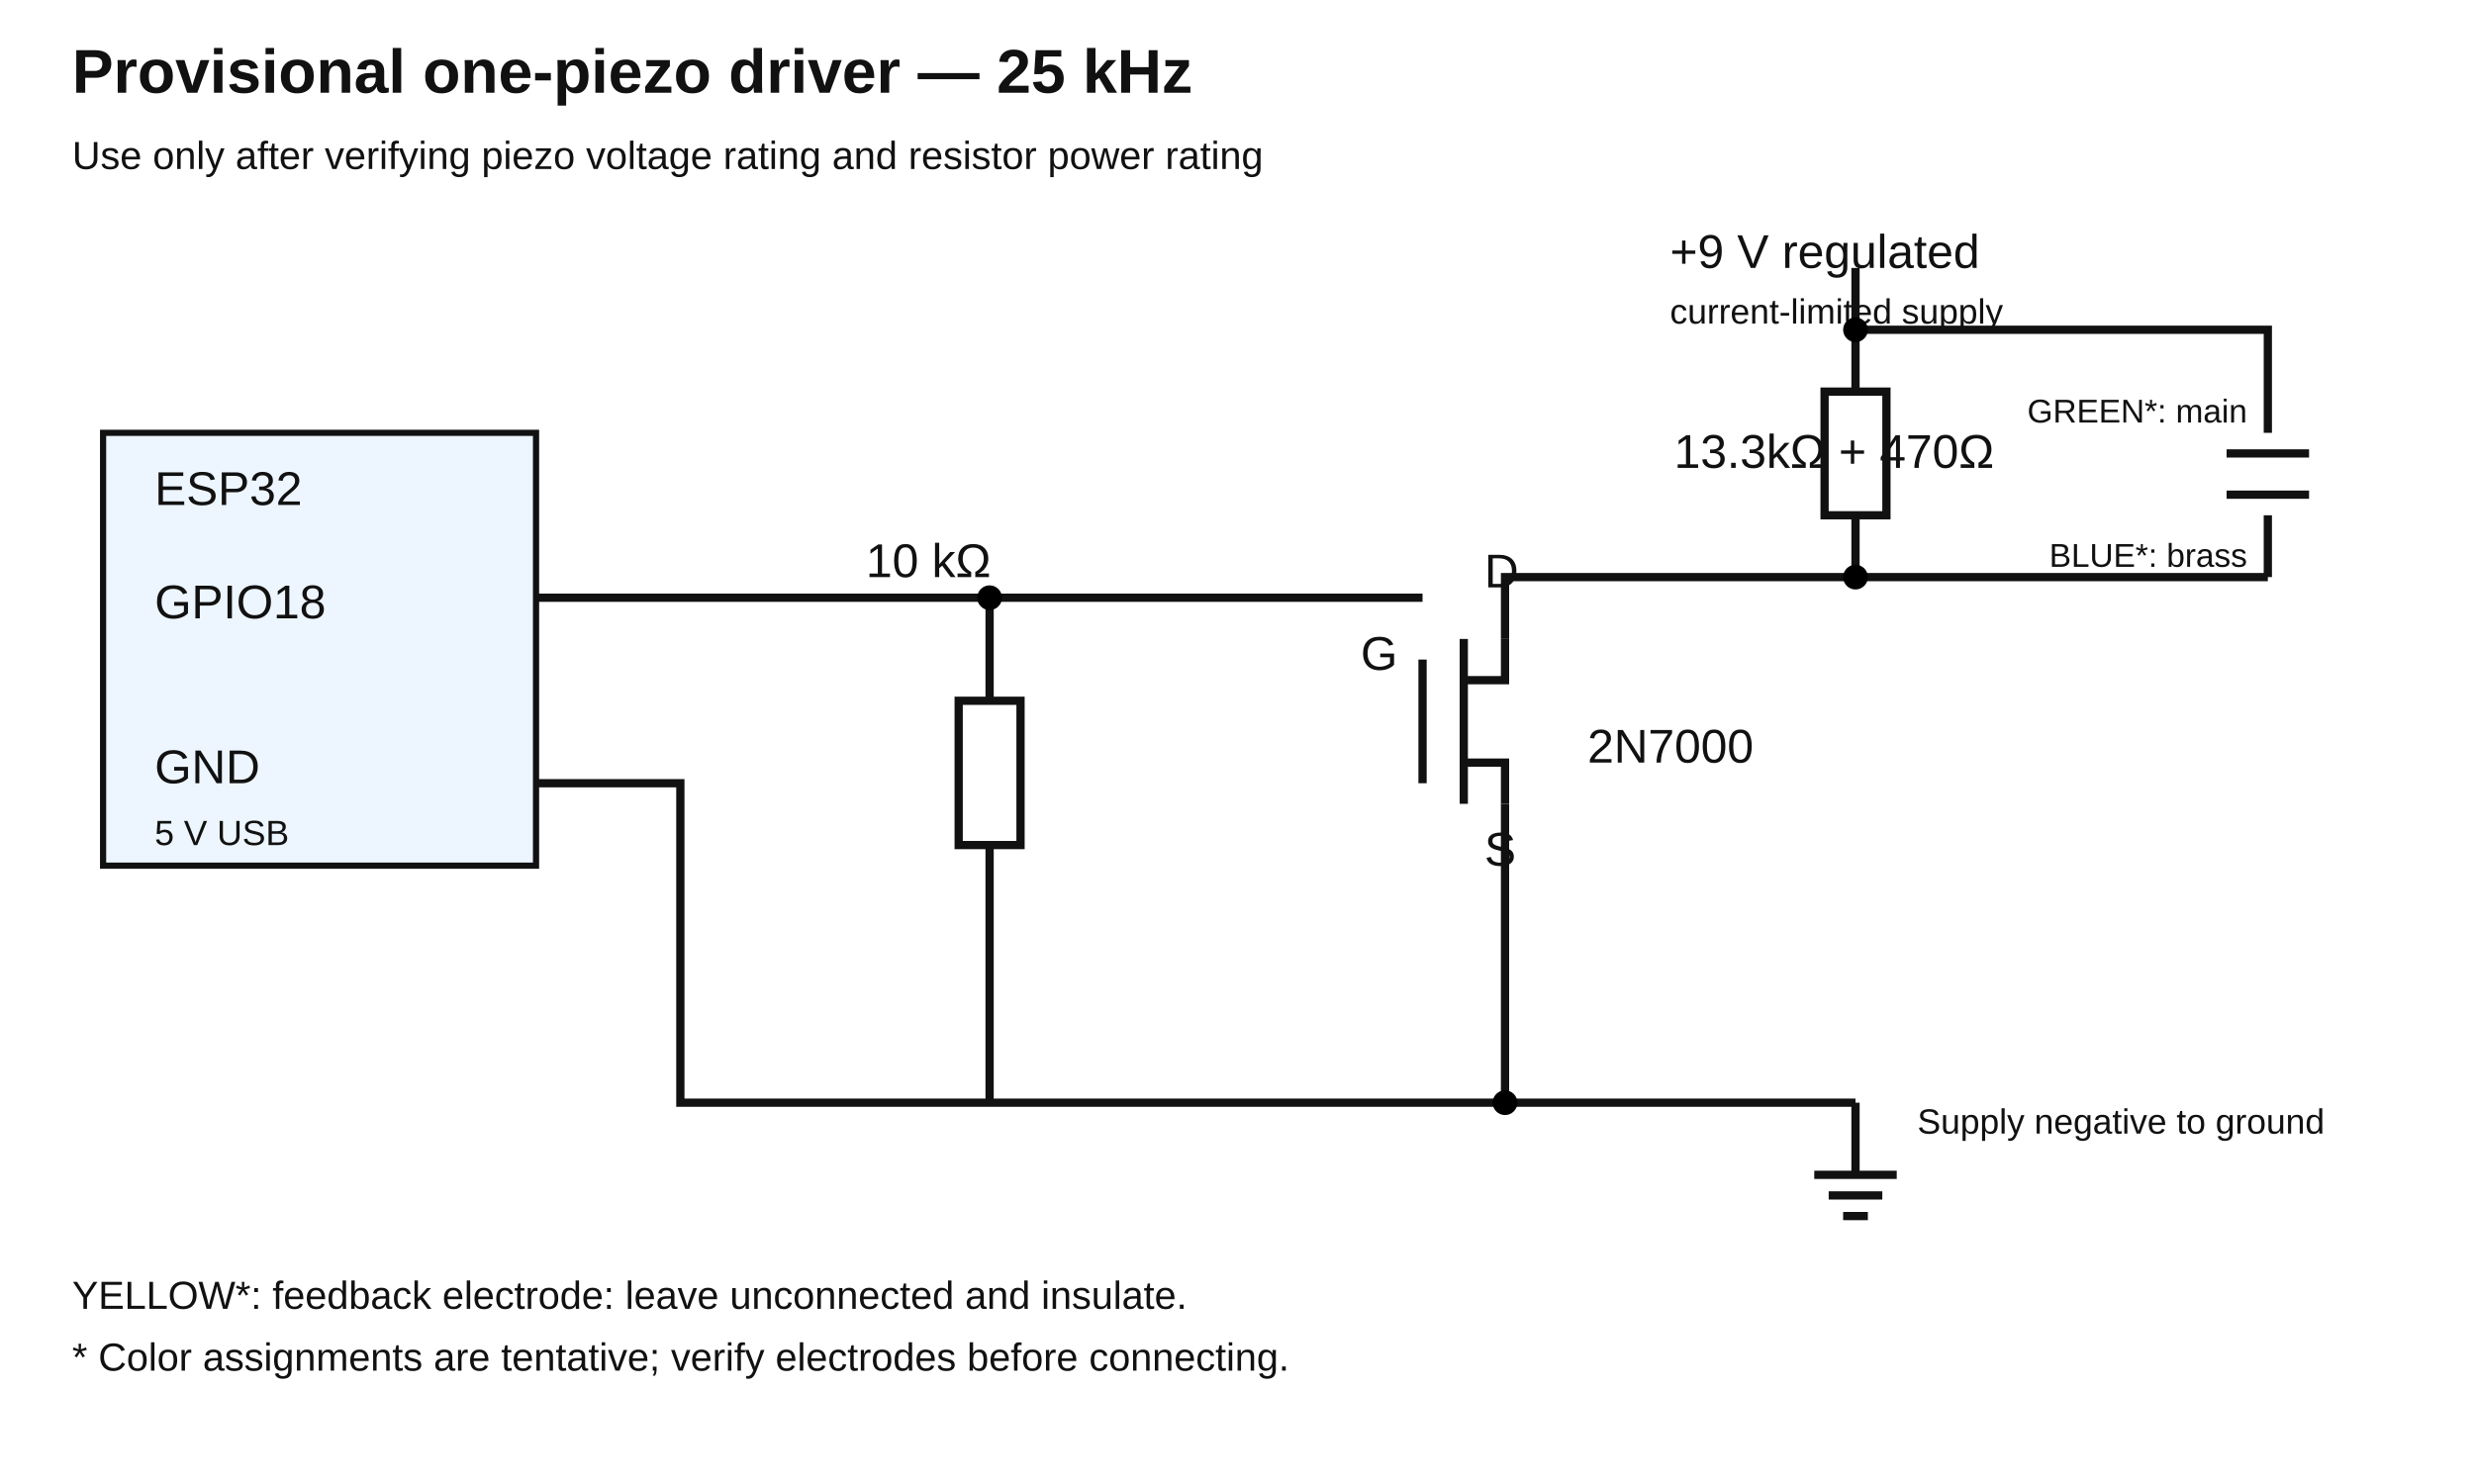
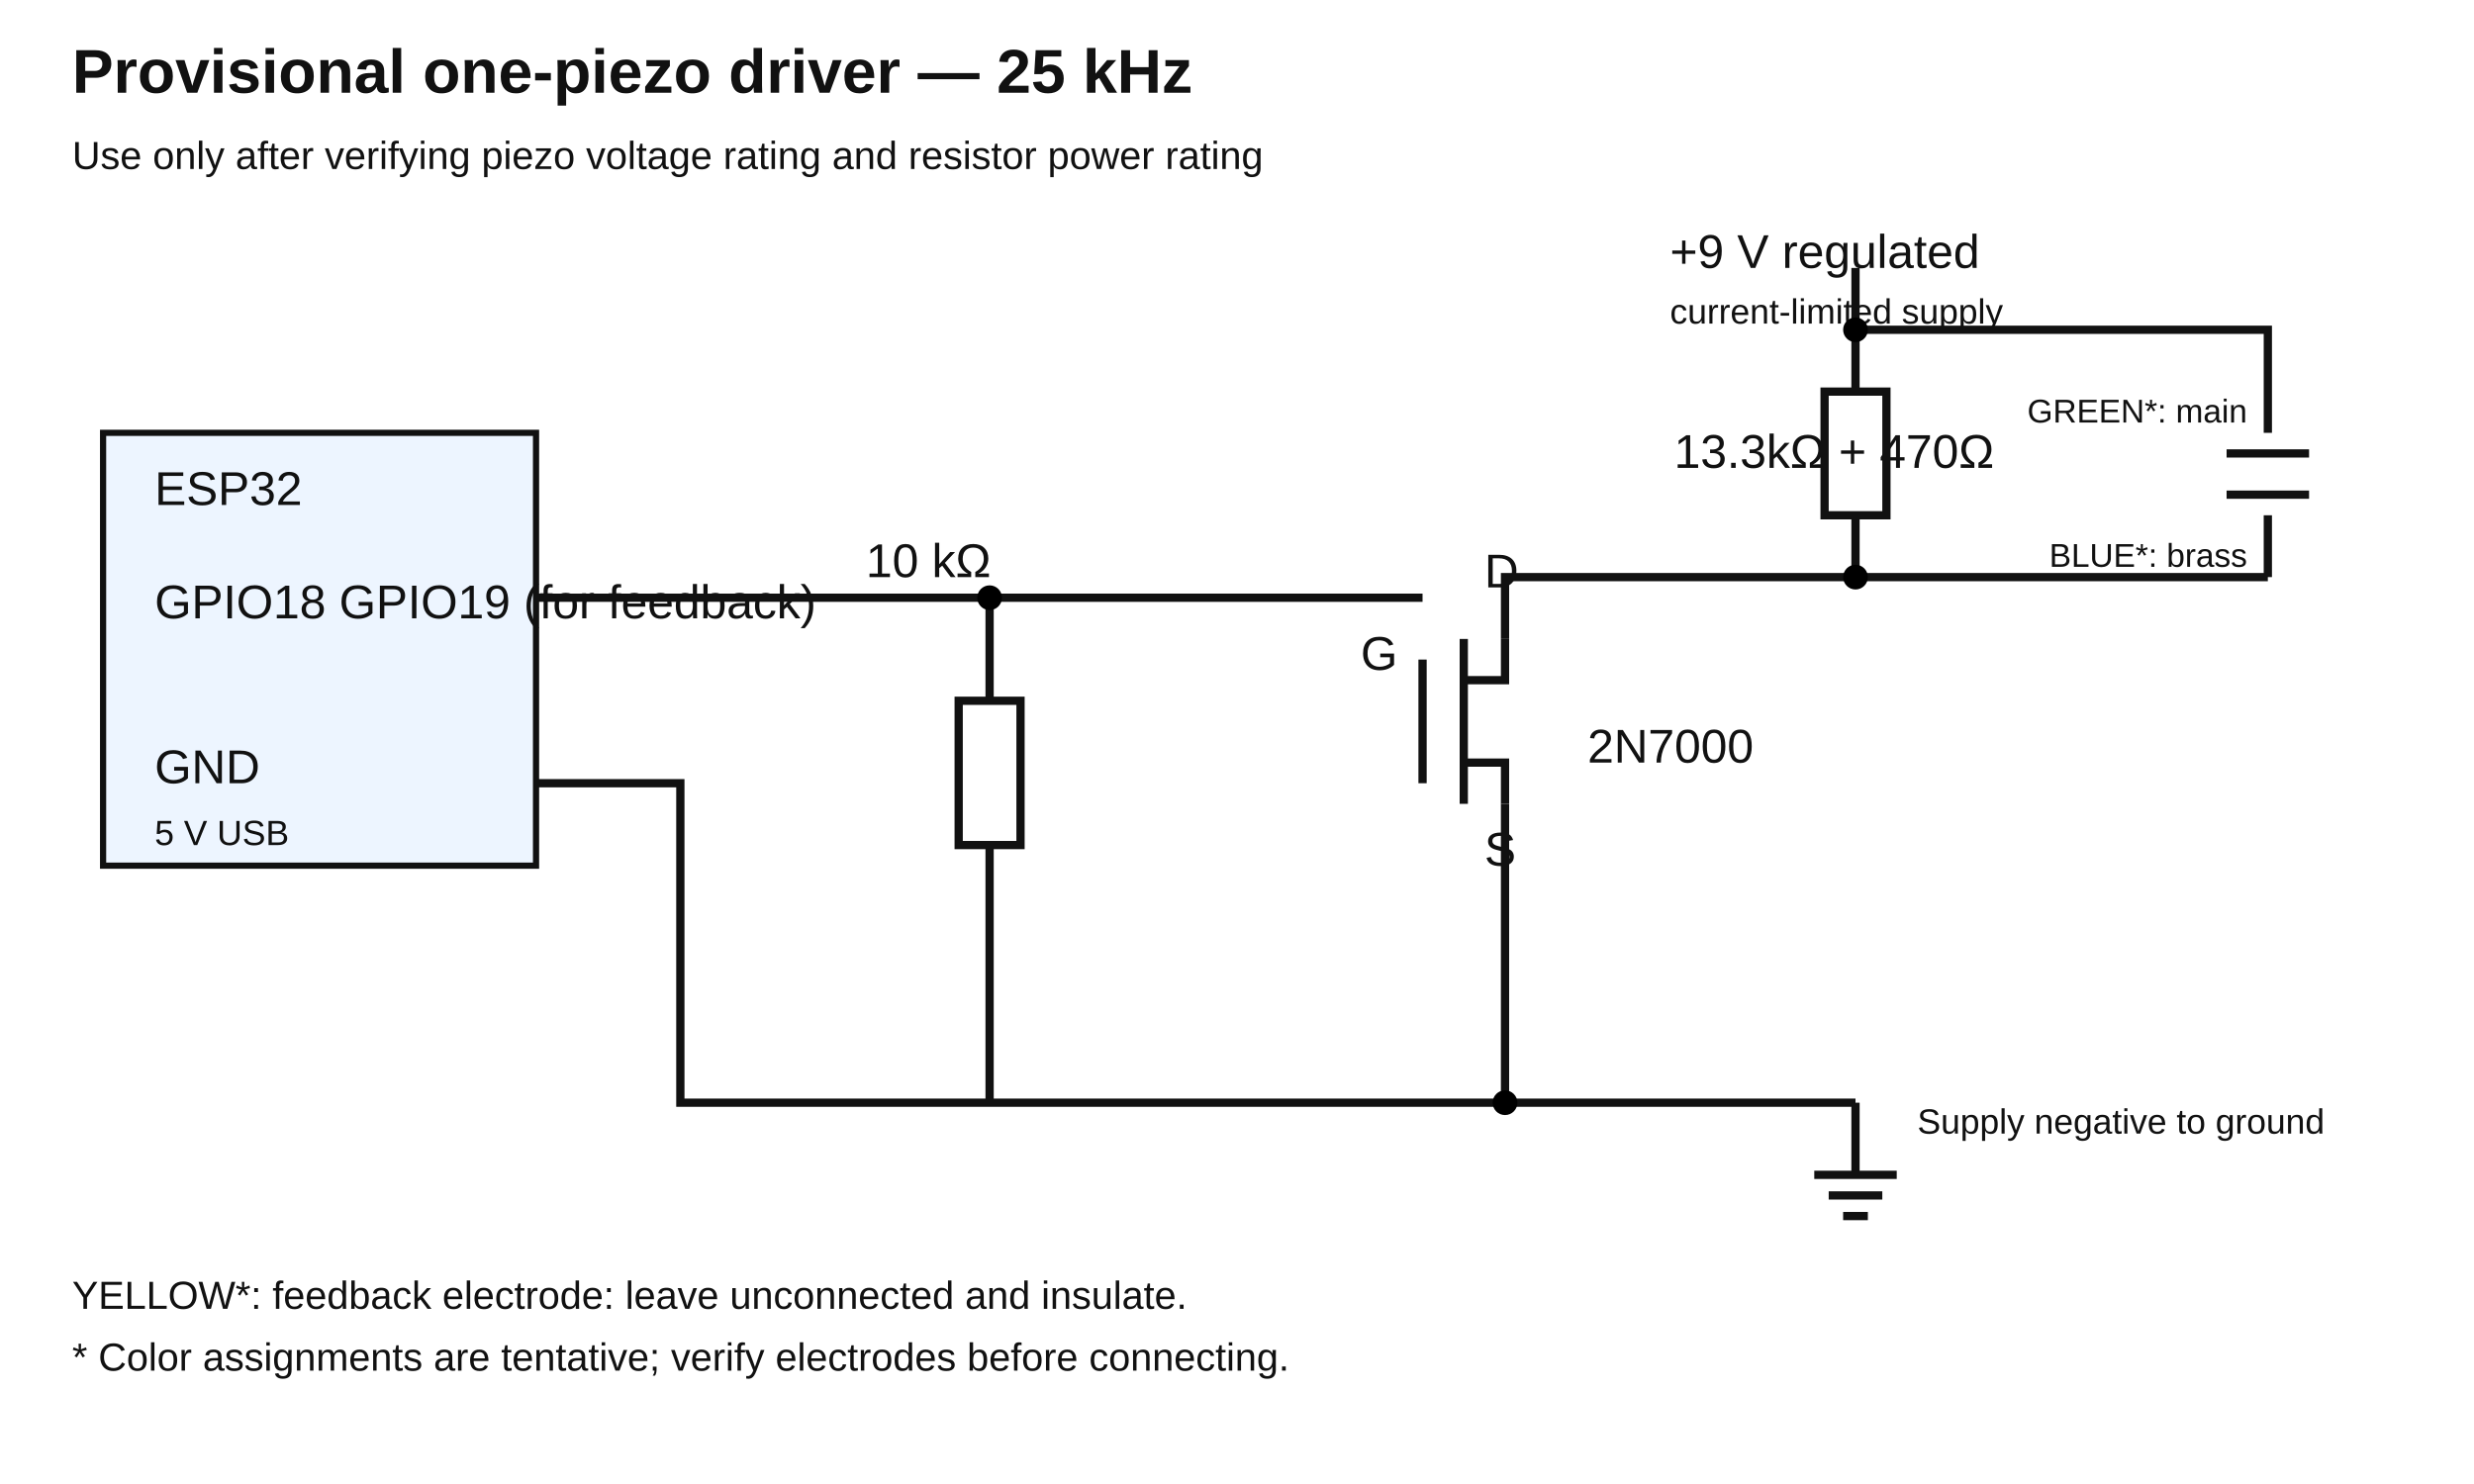
<svg xmlns="http://www.w3.org/2000/svg" width="1200" height="720" viewBox="0 0 1200 720">
  <rect width="1200" height="720" fill="white" />
  <g font-family="Arial" fill="#111" font-size="23">
    <text x="35" y="45" font-size="30" font-weight="bold">Provisional one-piezo driver — 25 kHz</text>
    <text x="35" y="82" font-size="19">Use only after verifying piezo voltage rating and resistor power rating</text>
    <rect x="50" y="210" width="210" height="210" fill="#edf5ff" stroke="#111" stroke-width="3" />
    <text x="75" y="245">ESP32</text>
-     <text x="75" y="300">GPIO18</text>
+     <text x="75" y="300">GPIO18 GPIO19 (for feedback)</text>
    <text x="75" y="380">GND</text>
    <text x="75" y="410" font-size="17">5 V USB</text>
    <text x="420" y="280">10 kΩ</text>
    <text x="660" y="325">G</text>
    <text x="720" y="285">D</text>
    <text x="720" y="420">S</text>
    <text x="770" y="370">2N7000</text>
    <text x="810" y="130">+9 V regulated</text>
    <text x="810" y="157" font-size="17">current-limited supply</text>
    <text x="812" y="227">13.3kΩ + 470Ω</text>
    <text x="1090" y="205" text-anchor="end" font-size="16">GREEN*: main</text>
    <text x="1090" y="275" text-anchor="end" font-size="16">BLUE*: brass</text>
    <text x="930" y="550" font-size="17">Supply negative to ground</text>
    <text x="35" y="635" font-size="19">YELLOW*: feedback electrode: leave unconnected and insulate.</text>
    <text x="35" y="665" font-size="19">* Color assignments are tentative; verify electrodes before connecting.</text>
  </g>
  <g stroke="#111" stroke-width="4" fill="none">
    <path d="M260 290 H690 M260 380 H330 V535 H900 M480 290 V340 M480 410 V535 M730 310 V280 H1100 M730 390 V535 M900 130 V190 M900 250 V280 M900 160 H1100 V210 M1100 250 V280" />
    <rect x="465" y="340" width="30" height="70" />
    <rect x="885" y="190" width="30" height="60" />
    <path d="M1080 220 H1120 M1080 240 H1120 M710 310 V390 M690 320 V380 M710 330 H730 V310 M710 370 H730 V390 M900 535 V570 M880 570 H920 M887 580 H913 M894 590 H906" />
  </g>
  <circle cx="480" cy="290" r="6" />
  <circle cx="900" cy="160" r="6" />
  <circle cx="900" cy="280" r="6" />
  <circle cx="730" cy="535" r="6" />
</svg>
